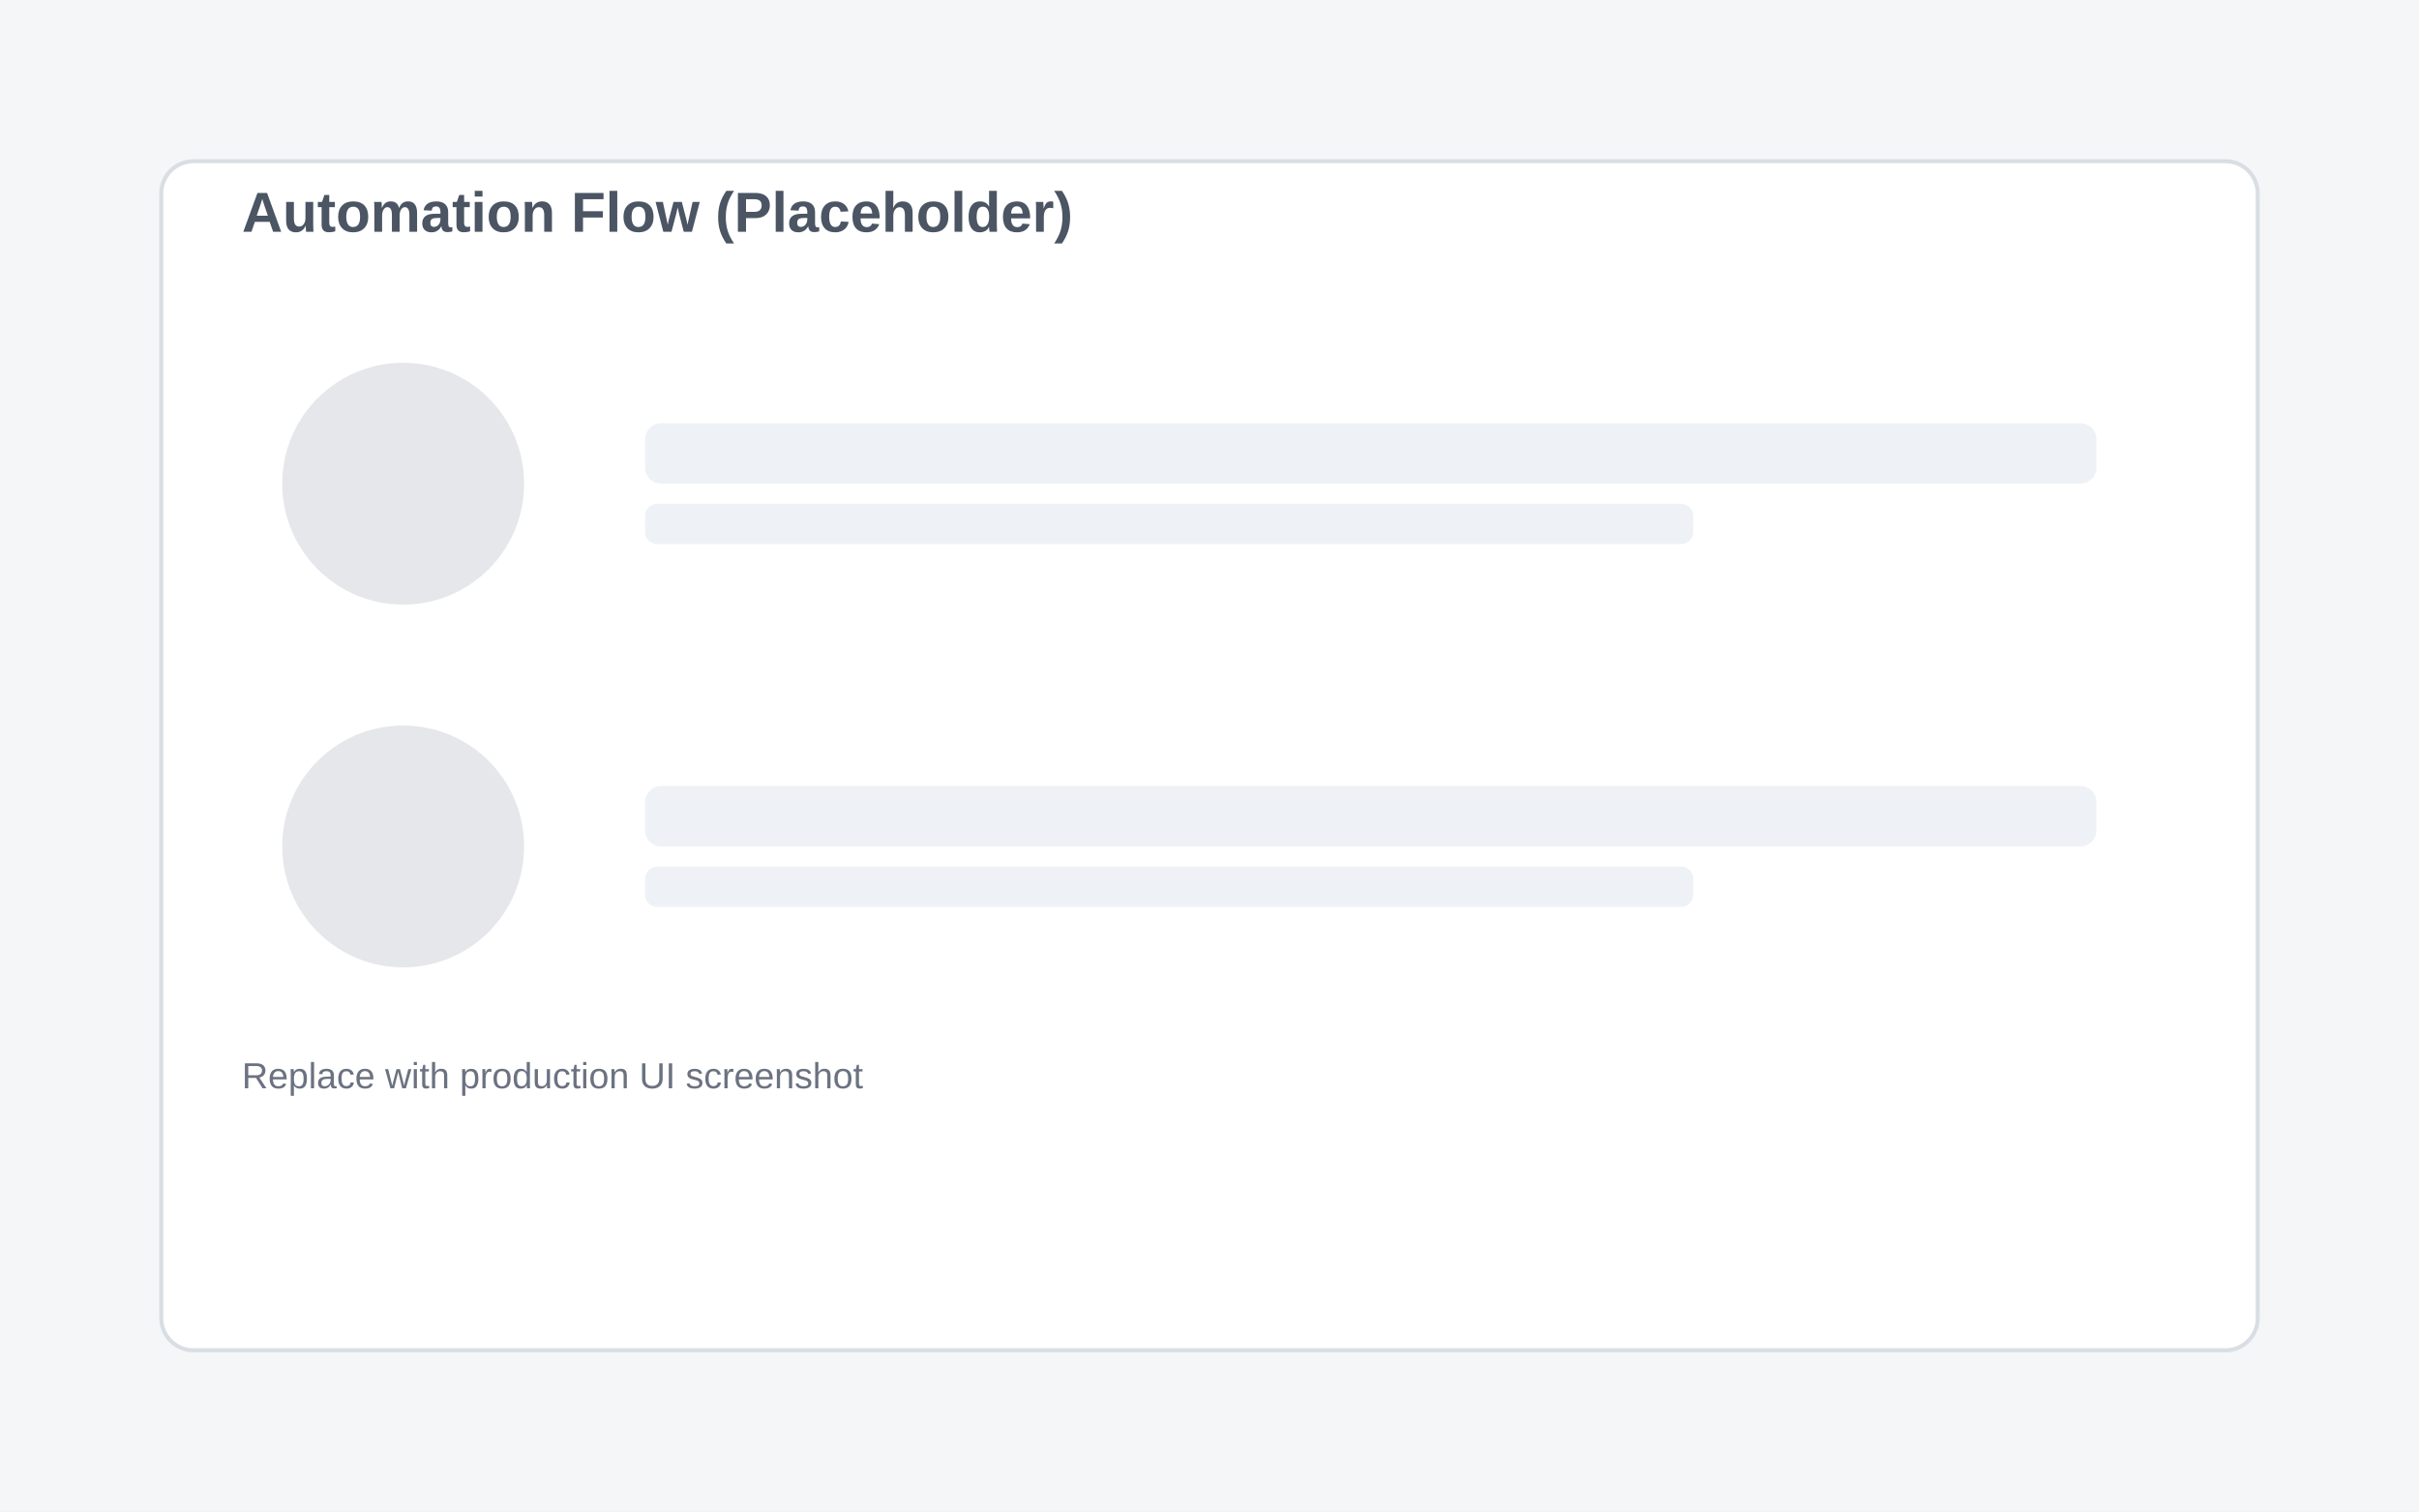
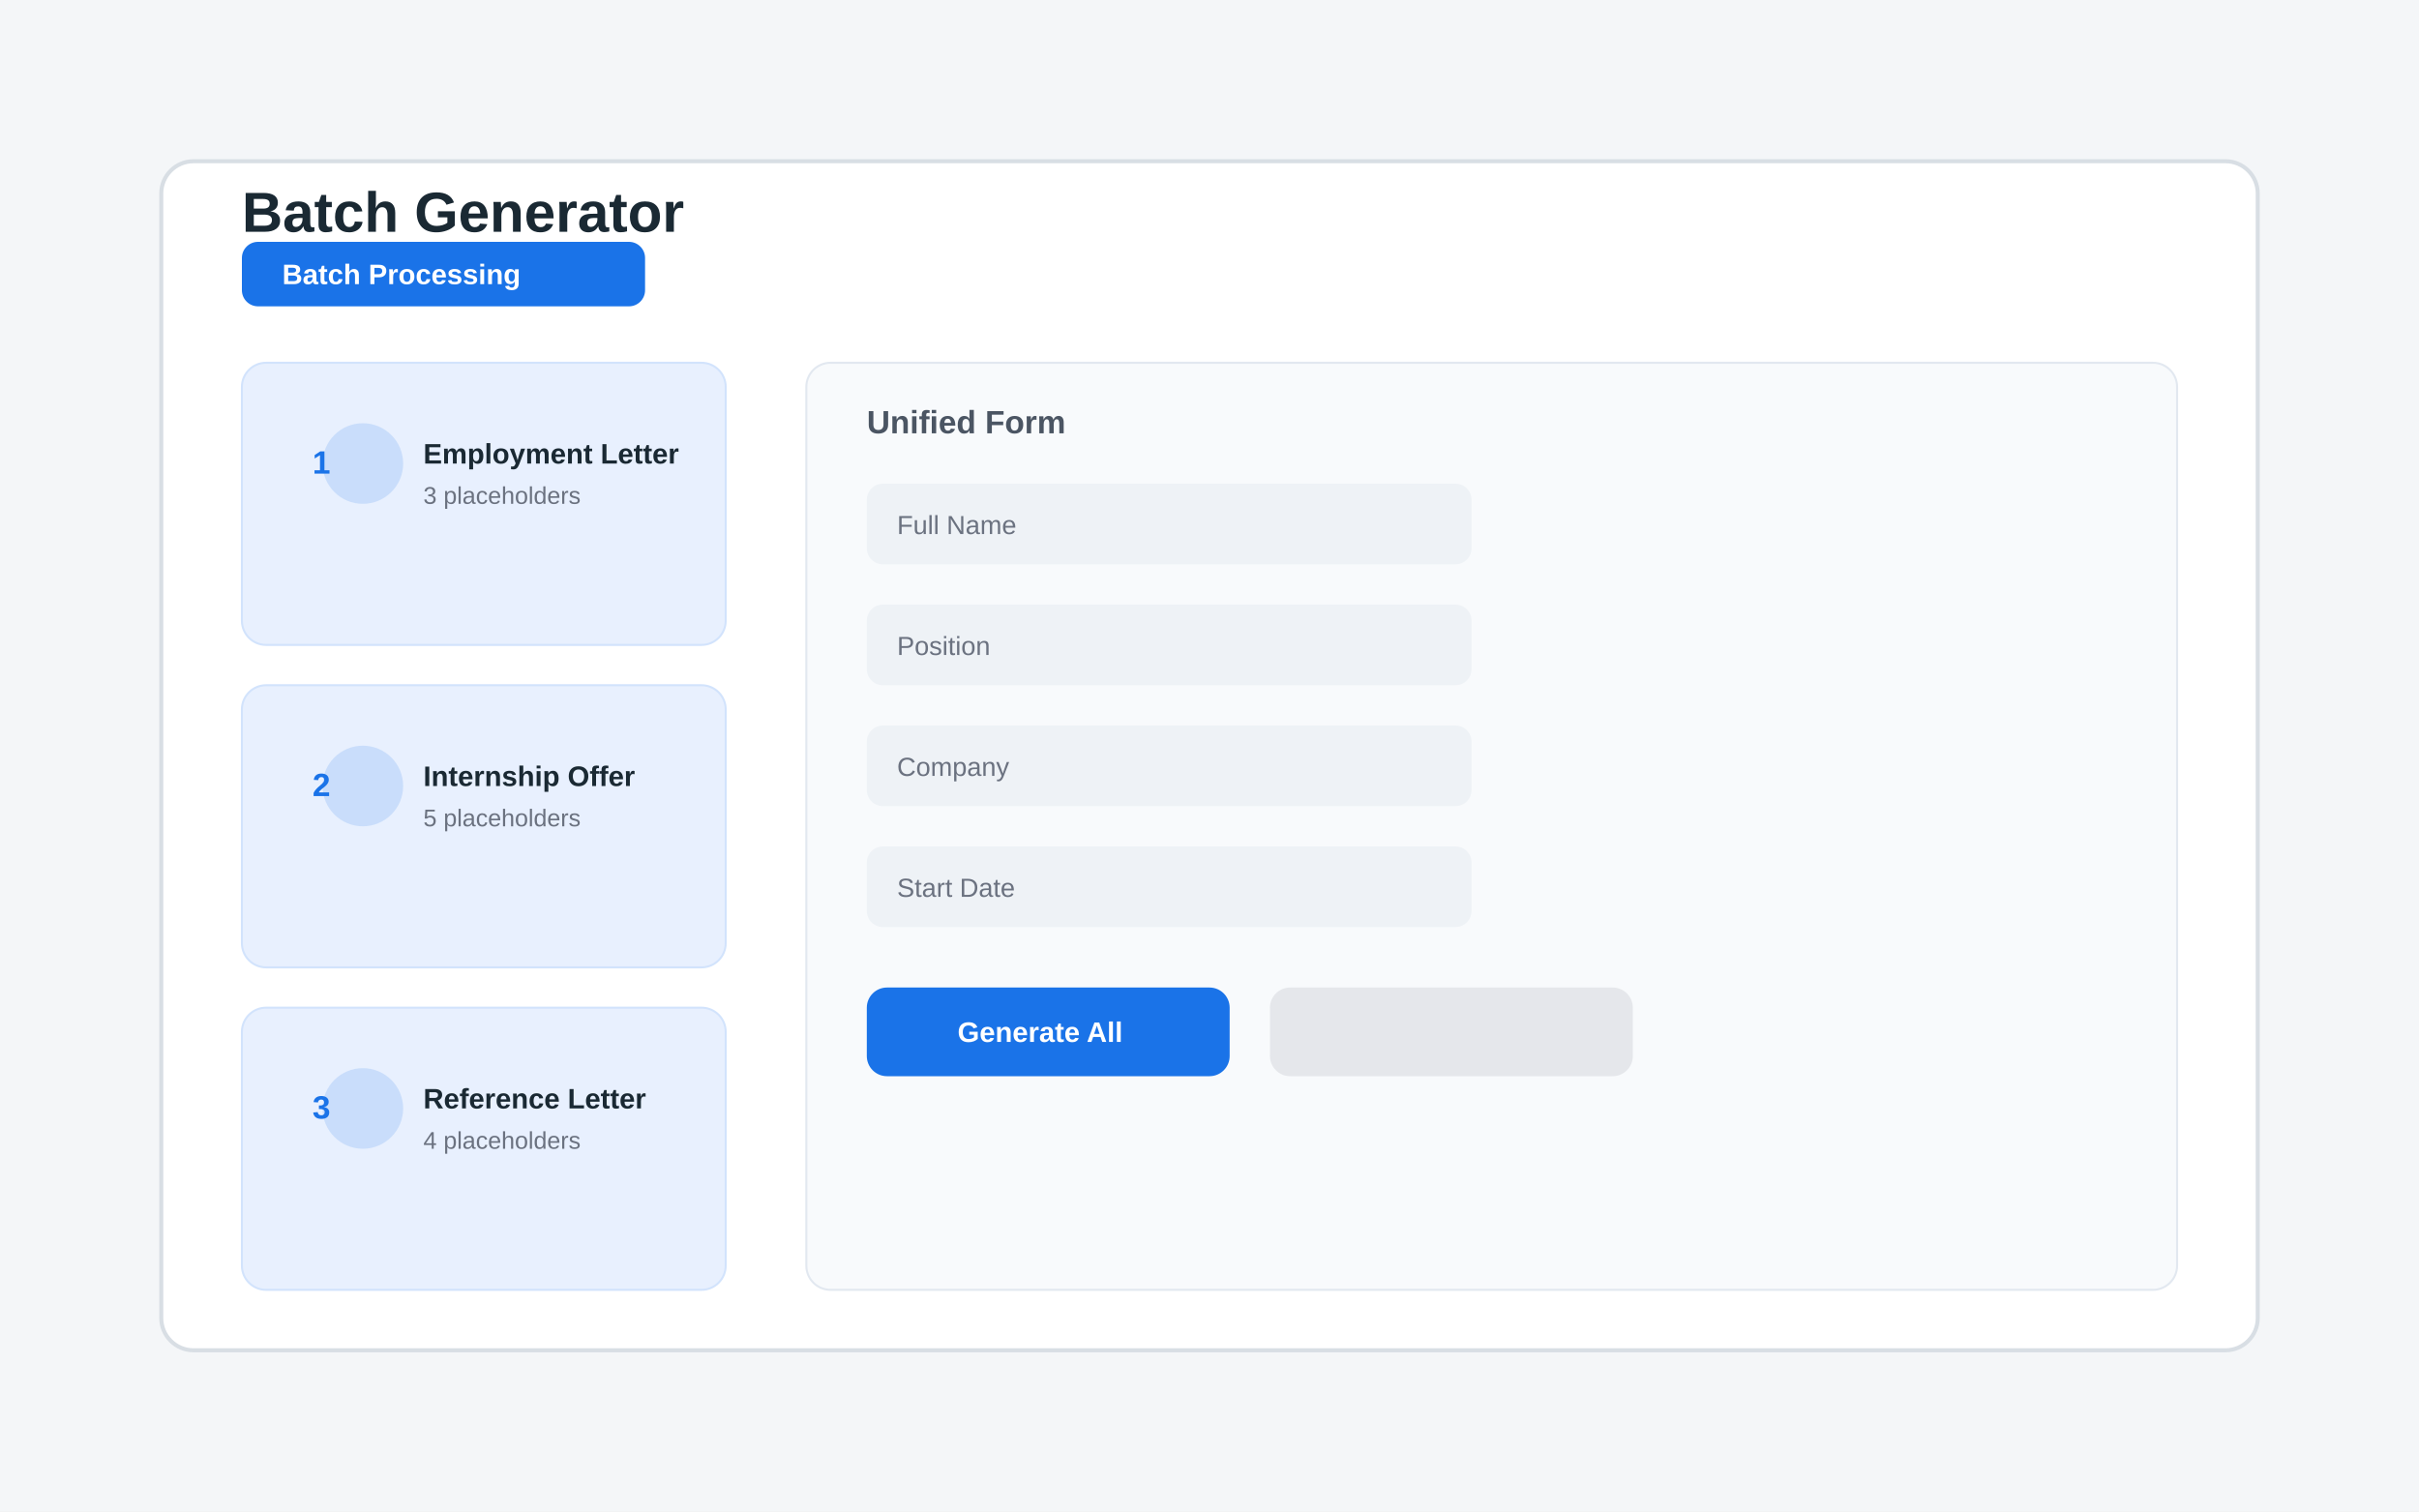
<svg xmlns="http://www.w3.org/2000/svg" width="1200" height="750" viewBox="0 0 1200 750" fill="none">
  <rect width="1200" height="750" fill="#F4F6F8" />
  <rect x="80" y="80" width="1040" height="590" rx="16" fill="#FFFFFF" stroke="#D8DEE4" stroke-width="2" />
-   <circle cx="200" cy="240" r="60" fill="#E5E7EB" />
-   <circle cx="200" cy="420" r="60" fill="#E5E7EB" />
-   <rect x="320" y="210" width="720" height="30" rx="8" fill="#EEF2F6" />
-   <rect x="320" y="250" width="520" height="20" rx="6" fill="#EEF2F6" />
-   <rect x="320" y="390" width="720" height="30" rx="8" fill="#EEF2F6" />
-   <rect x="320" y="430" width="520" height="20" rx="6" fill="#EEF2F6" />
-   <text x="120" y="115" font-family="Arial, sans-serif" font-size="28" font-weight="600" fill="#4B5563">Automation Flow (Placeholder)</text>
-   <text x="120" y="540" font-family="Arial, sans-serif" font-size="18" fill="#6B7280">Replace with production UI screenshot</text>
+   <rect x="120" y="120" width="200" height="32" rx="8" fill="#1A73E8" />
+   <text x="140" y="141" font-family="Arial, sans-serif" font-size="14" font-weight="600" fill="#FFFFFF">Batch Processing</text>
+   <rect x="120" y="180" width="240" height="140" rx="12" fill="#E8F0FE" stroke="#D2E3FC" />
+   <circle cx="180" cy="230" r="20" fill="#1A73E8" opacity="0.15" />
+   <text x="155" y="235" font-family="Arial, sans-serif" font-size="16" font-weight="700" fill="#1A73E8">1</text>
+   <text x="210" y="230" font-family="Arial, sans-serif" font-size="14" font-weight="600" fill="#1A2933">Employment Letter</text>
+   <text x="210" y="250" font-family="Arial, sans-serif" font-size="12" fill="#6B7280">3 placeholders</text>
+   <rect x="120" y="340" width="240" height="140" rx="12" fill="#E8F0FE" stroke="#D2E3FC" />
+   <circle cx="180" cy="390" r="20" fill="#1A73E8" opacity="0.15" />
+   <text x="155" y="395" font-family="Arial, sans-serif" font-size="16" font-weight="700" fill="#1A73E8">2</text>
+   <text x="210" y="390" font-family="Arial, sans-serif" font-size="14" font-weight="600" fill="#1A2933">Internship Offer</text>
+   <text x="210" y="410" font-family="Arial, sans-serif" font-size="12" fill="#6B7280">5 placeholders</text>
+   <rect x="120" y="500" width="240" height="140" rx="12" fill="#E8F0FE" stroke="#D2E3FC" />
+   <circle cx="180" cy="550" r="20" fill="#1A73E8" opacity="0.15" />
+   <text x="155" y="555" font-family="Arial, sans-serif" font-size="16" font-weight="700" fill="#1A73E8">3</text>
+   <text x="210" y="550" font-family="Arial, sans-serif" font-size="14" font-weight="600" fill="#1A2933">Reference Letter</text>
+   <text x="210" y="570" font-family="Arial, sans-serif" font-size="12" fill="#6B7280">4 placeholders</text>
+   <rect x="400" y="180" width="680" height="460" rx="12" fill="#F8FAFC" stroke="#E2E8F0" />
+   <text x="430" y="215" font-family="Arial, sans-serif" font-size="16" font-weight="600" fill="#4B5563">Unified Form</text>
+   <rect x="430" y="240" width="300" height="40" rx="8" fill="#EEF2F6" />
+   <text x="445" y="265" font-family="Arial, sans-serif" font-size="13" font-weight="500" fill="#6B7280">Full Name</text>
+   <rect x="430" y="300" width="300" height="40" rx="8" fill="#EEF2F6" />
+   <text x="445" y="325" font-family="Arial, sans-serif" font-size="13" font-weight="500" fill="#6B7280">Position</text>
+   <rect x="430" y="360" width="300" height="40" rx="8" fill="#EEF2F6" />
+   <text x="445" y="385" font-family="Arial, sans-serif" font-size="13" font-weight="500" fill="#6B7280">Company</text>
+   <rect x="430" y="420" width="300" height="40" rx="8" fill="#EEF2F6" />
+   <text x="445" y="445" font-family="Arial, sans-serif" font-size="13" font-weight="500" fill="#6B7280">Start Date</text>
+   <rect x="430" y="490" width="180" height="44" rx="10" fill="#1A73E8" />
+   <text x="475" y="517" font-family="Arial, sans-serif" font-size="14" font-weight="600" fill="#FFFFFF">Generate All</text>
+   <rect x="630" y="490" width="180" height="44" rx="10" fill="#E5E7EB" />
+   <text x="120" y="115" font-family="Arial, sans-serif" font-size="28" font-weight="600" fill="#1A2933">Batch Generator</text>
</svg>
